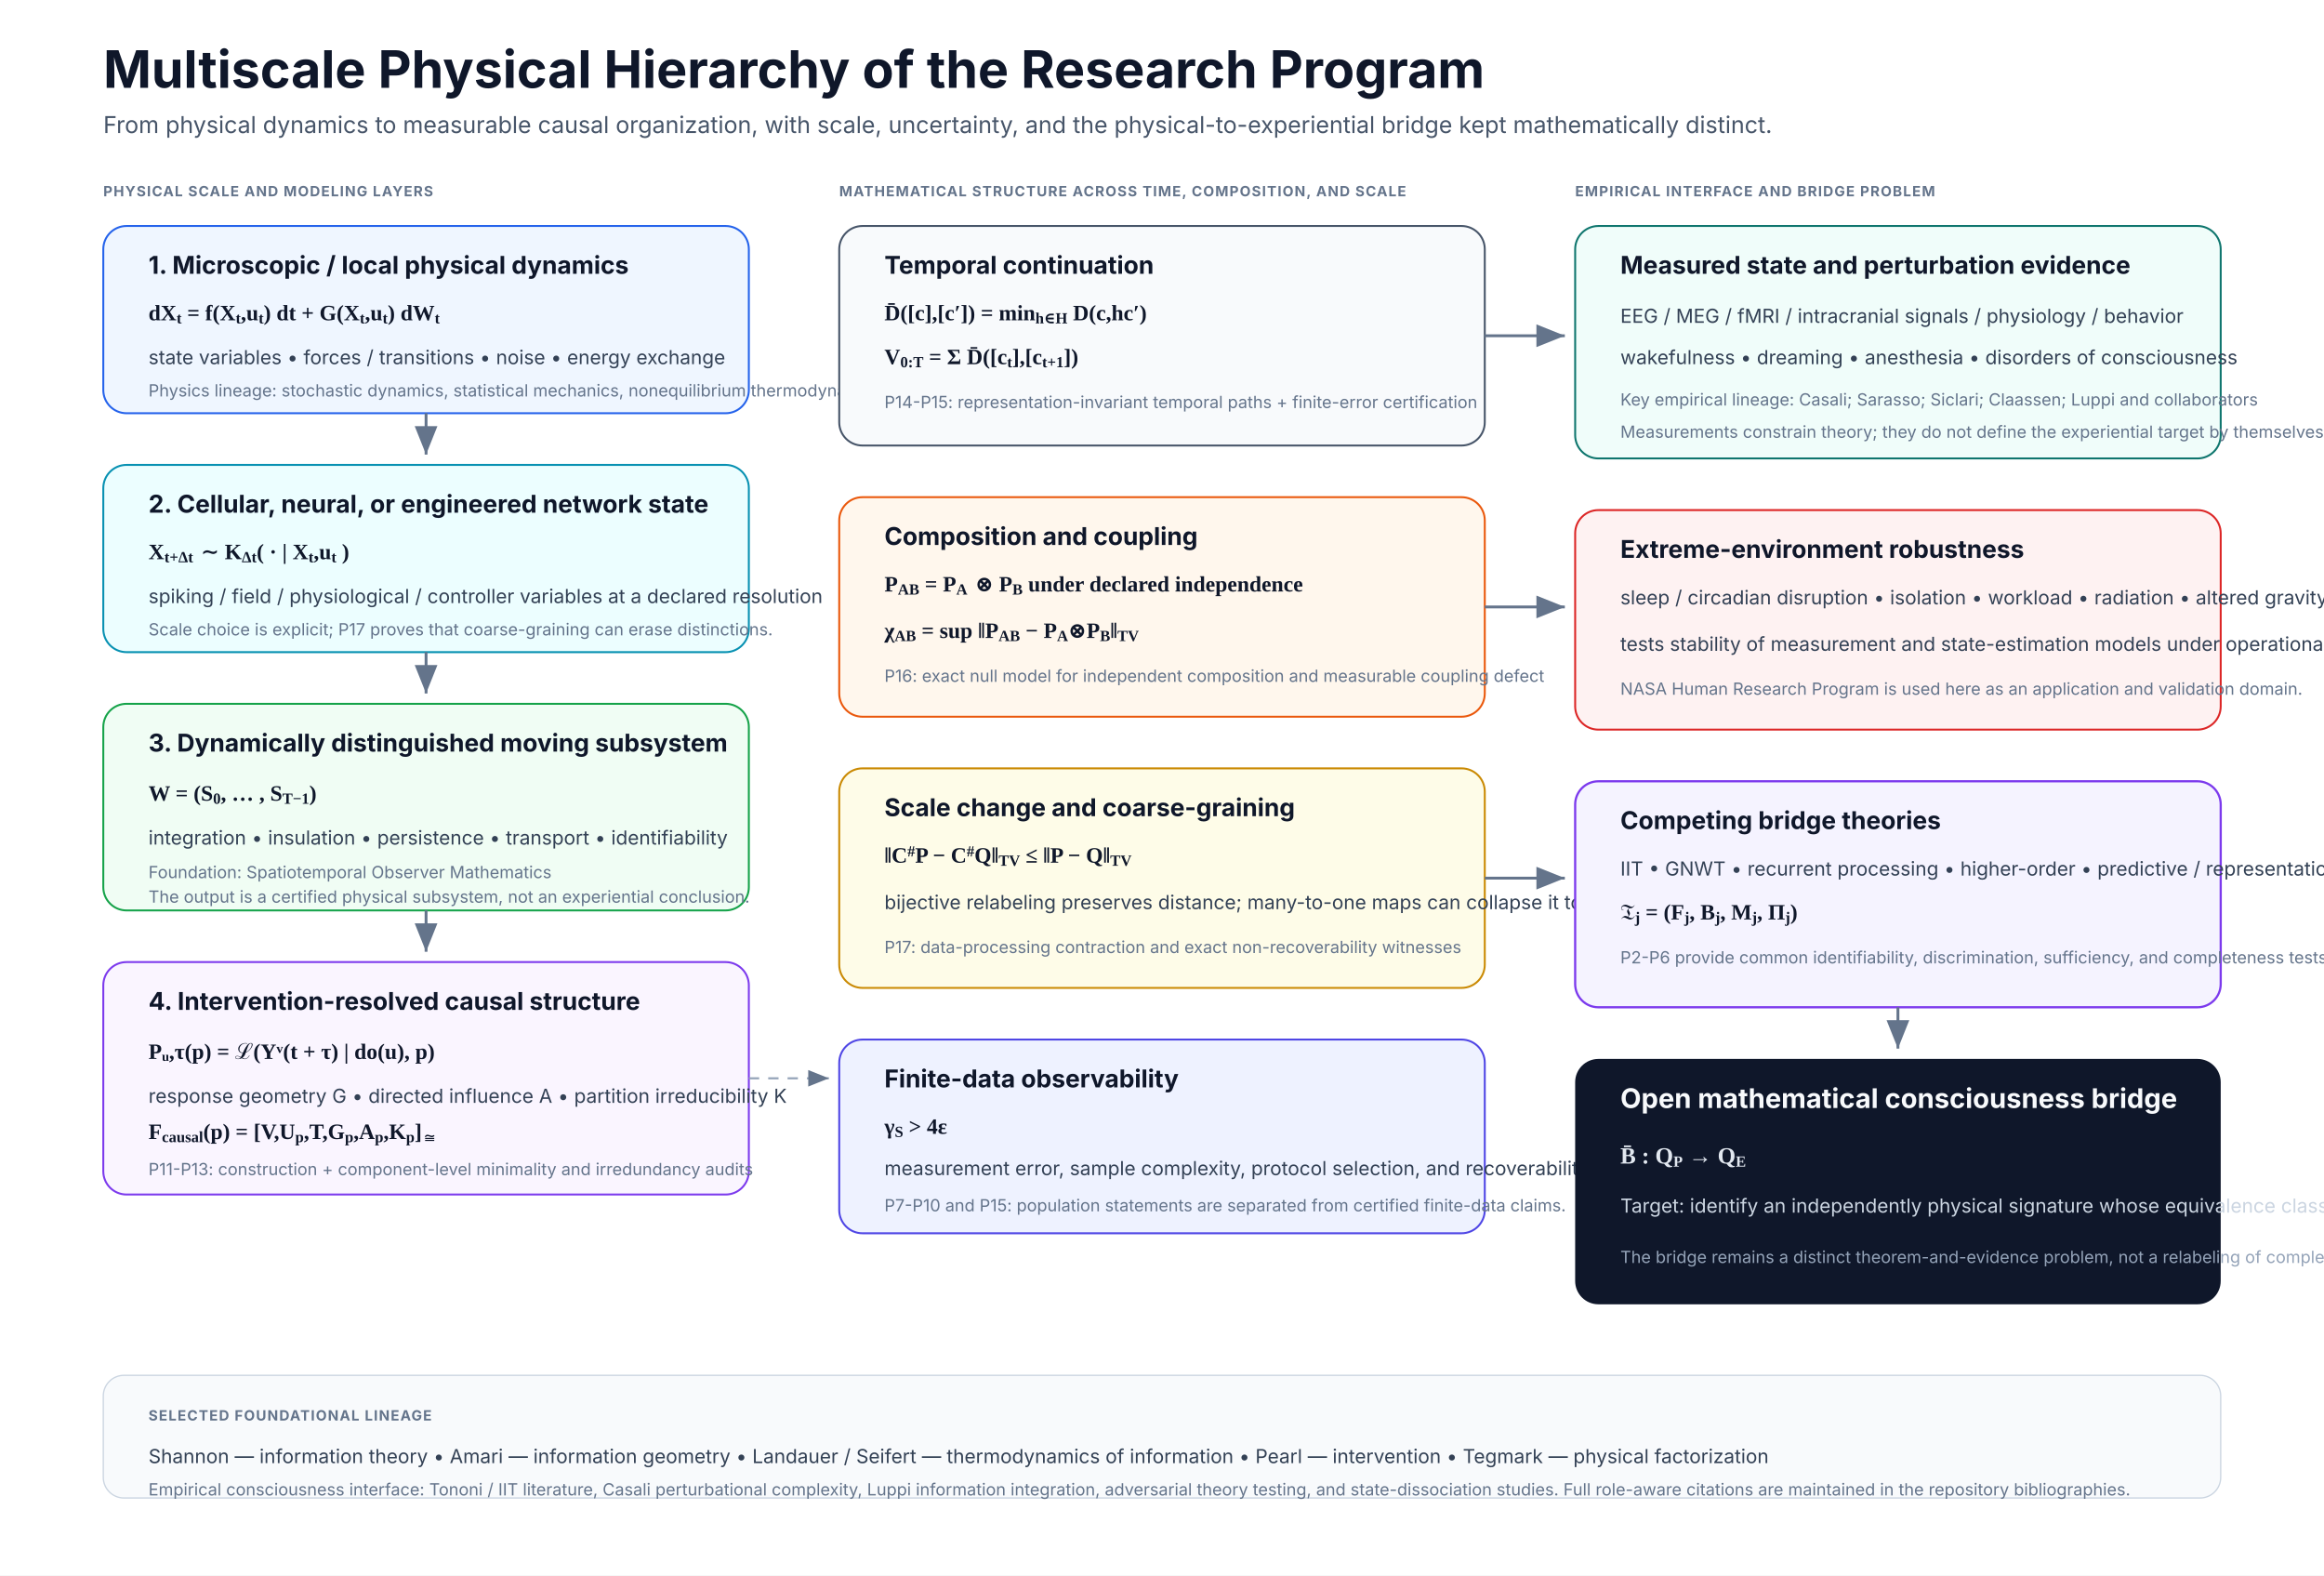
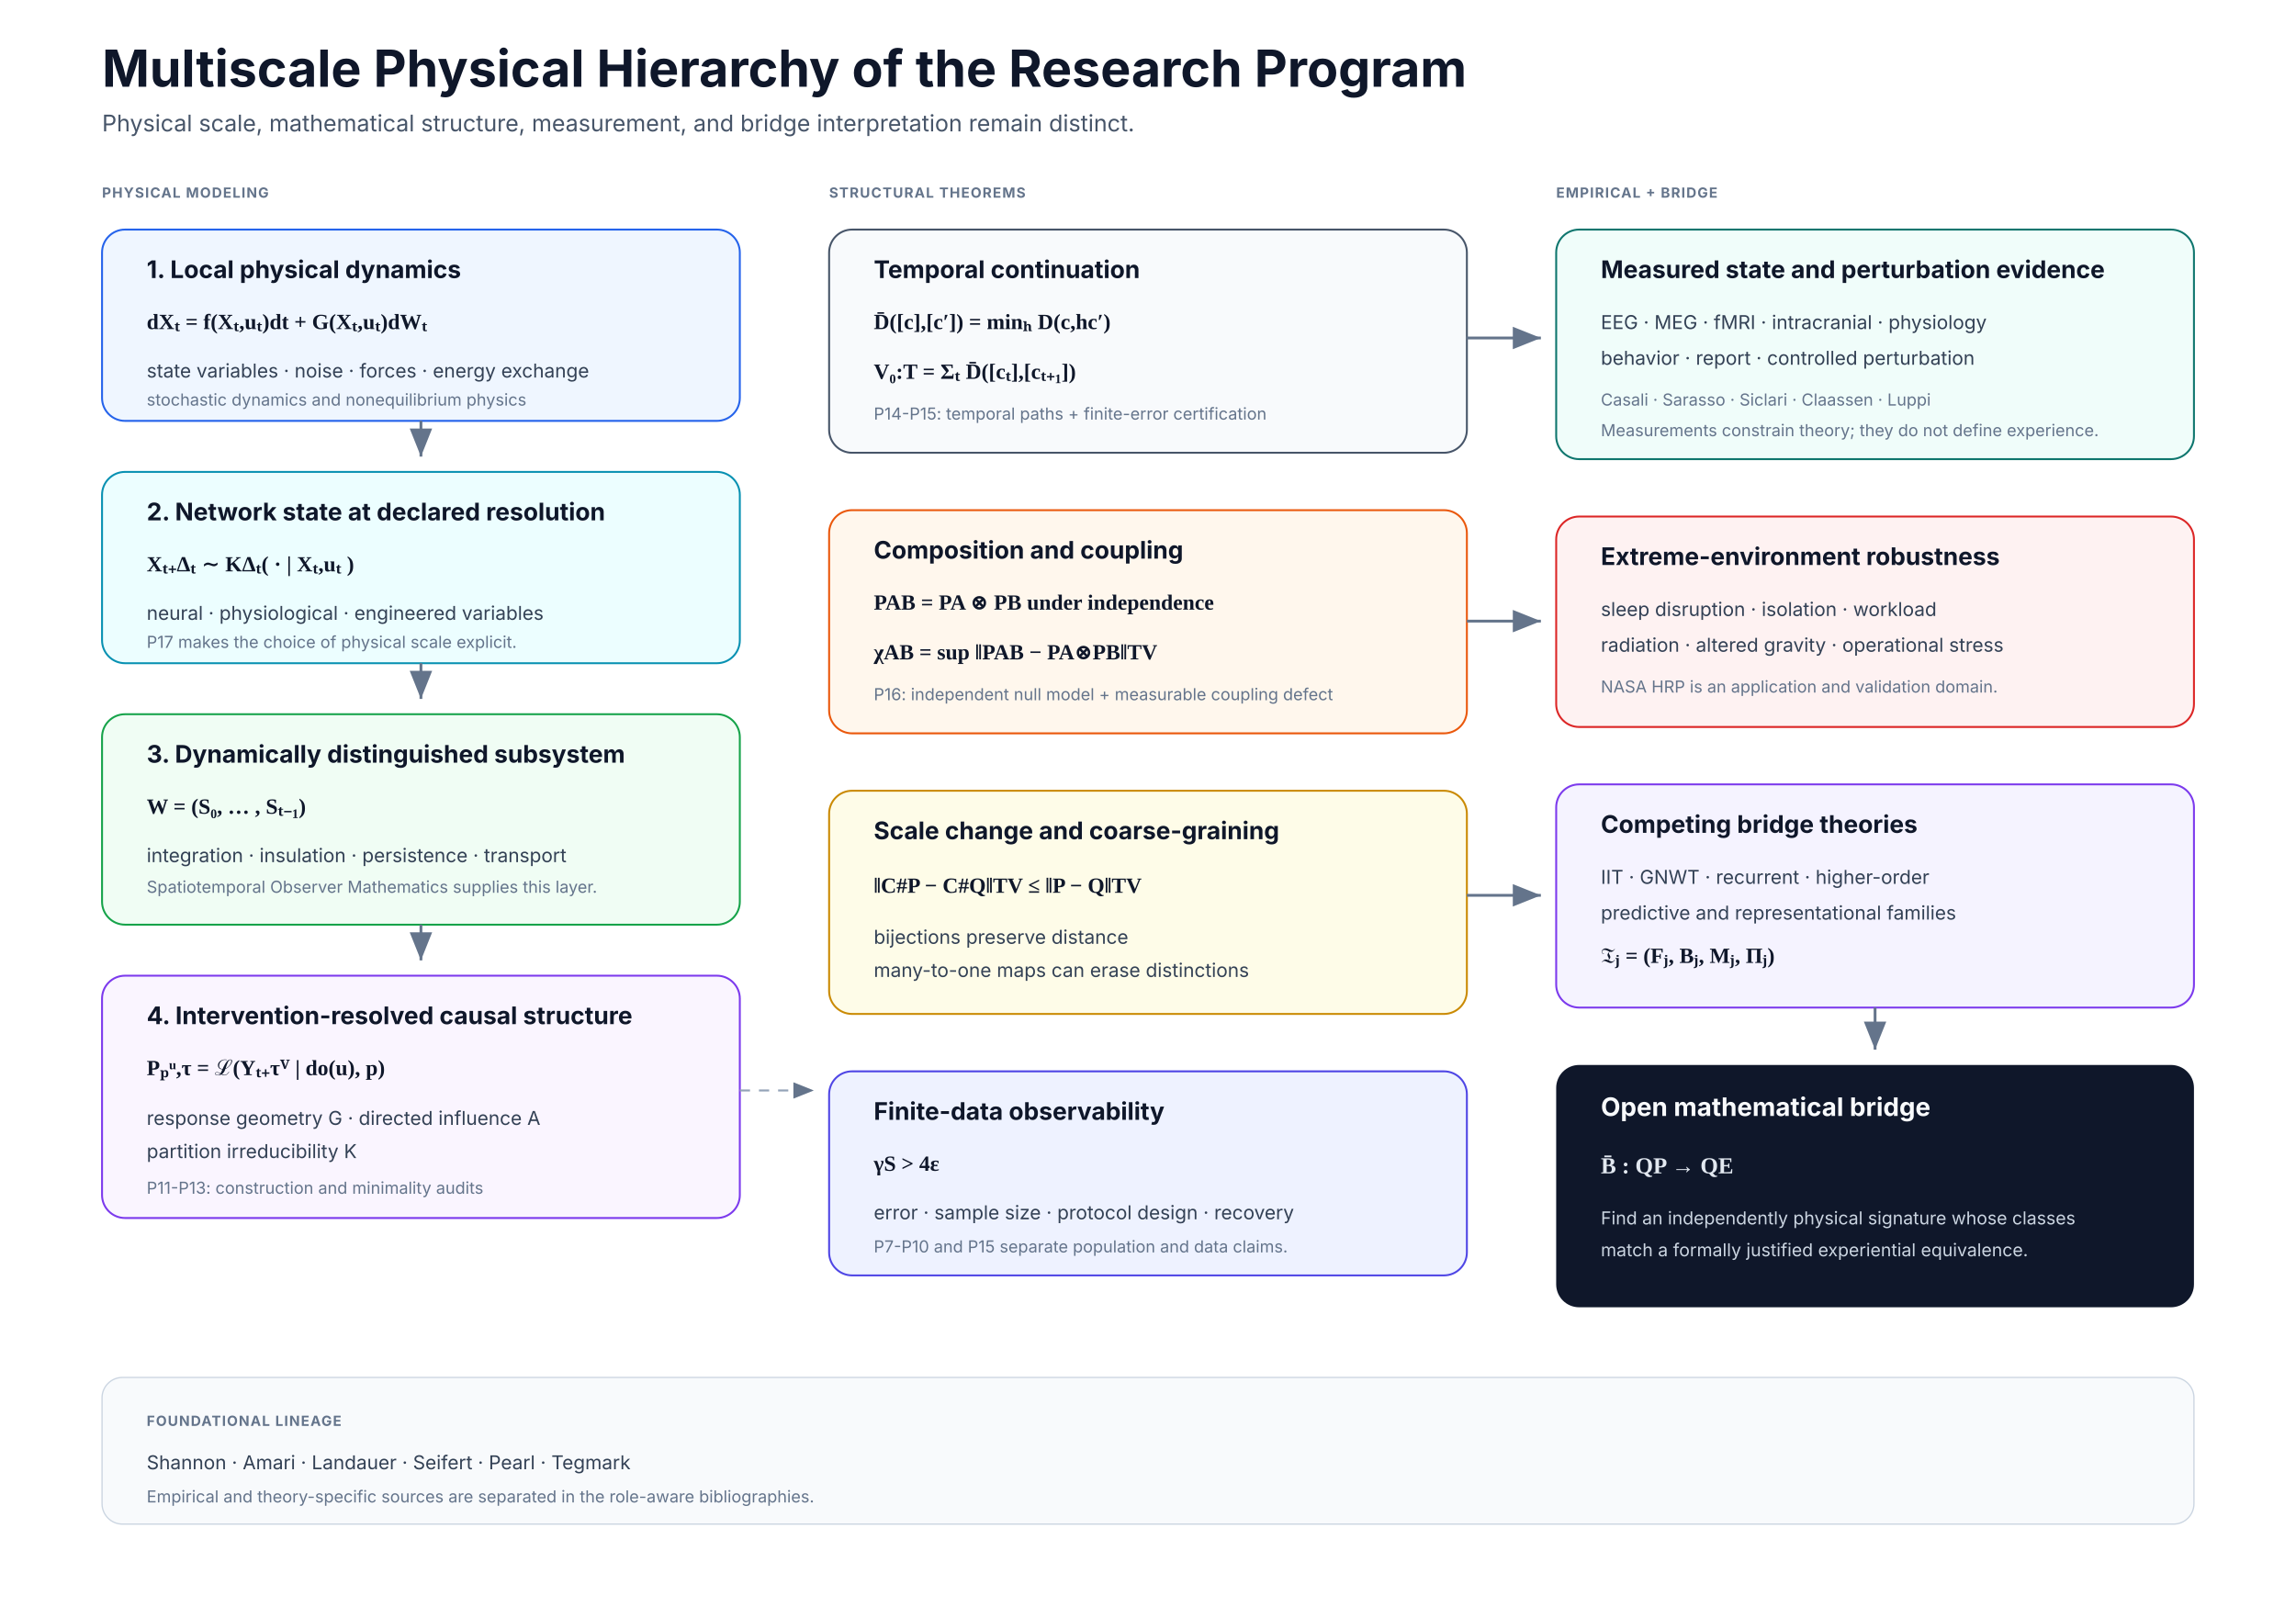
- <svg xmlns="http://www.w3.org/2000/svg" width="1800" height="1220" viewBox="0 0 1800 1220" role="img" aria-labelledby="title desc">
+ <svg xmlns="http://www.w3.org/2000/svg" width="1800" height="1260" viewBox="0 0 1800 1260" role="img" aria-labelledby="title desc">
  <defs>
    <marker id="arrow" markerWidth="12" markerHeight="12" refX="10" refY="4" orient="auto">
      <path d="M0 0 L0 8 L10 4 z" fill="#64748b" />
    </marker>
    <style>
      .title{font:700 40px Inter,Segoe UI,Arial,sans-serif;fill:#0f172a}
      .subtitle{font:400 18px Inter,Segoe UI,Arial,sans-serif;fill:#475569}
      .head{font:700 19px Inter,Segoe UI,Arial,sans-serif;fill:#0f172a}
      .body{font:400 15px Inter,Segoe UI,Arial,sans-serif;fill:#334155}
      .small{font:400 13px Inter,Segoe UI,Arial,sans-serif;fill:#64748b}
      .label{font:700 11px Inter,Segoe UI,Arial,sans-serif;letter-spacing:.8px;fill:#64748b}
      .eq{font:600 17px Georgia,'Times New Roman',serif;fill:#0f172a}
      .eqdark{font:600 18px Georgia,'Times New Roman',serif;fill:#e2e8f0}
      .arrow{stroke:#64748b;stroke-width:2.2;fill:none;marker-end:url(#arrow)}
      .dash{stroke:#94a3b8;stroke-width:1.6;fill:none;stroke-dasharray:8 7;marker-end:url(#arrow)}
    </style>
  </defs>
-   <rect width="1800" height="1220" fill="#ffffff" />
+   <rect width="1800" height="1260" fill="#ffffff" />
  <text x="80" y="68" class="title">Multiscale Physical Hierarchy of the Research Program</text>
-   <text x="80" y="103" class="subtitle">From physical dynamics to measurable causal organization, with scale, uncertainty, and the physical-to-experiential bridge kept mathematically distinct.</text>
-   <text x="80" y="152" class="label">PHYSICAL SCALE AND MODELING LAYERS</text>
+   <text x="80" y="103" class="subtitle">Physical scale, mathematical structure, measurement, and bridge interpretation remain distinct.</text>
+   <text x="80" y="155" class="label">PHYSICAL MODELING</text>
+   <text x="650" y="155" class="label">STRUCTURAL THEOREMS</text>
+   <text x="1220" y="155" class="label">EMPIRICAL + BRIDGE</text>
  <g>
-     <rect x="80" y="175" width="500" height="145" rx="18" fill="#eff6ff" stroke="#2563eb" stroke-width="1.5" />
-     <text x="115" y="212" class="head">1. Microscopic / local physical dynamics</text>
-     <text x="115" y="248" class="eq">dX<tspan baseline-shift="sub" font-size="12">t</tspan> = f(X<tspan baseline-shift="sub" font-size="12">t</tspan>,u<tspan baseline-shift="sub" font-size="12">t</tspan>) dt + G(X<tspan baseline-shift="sub" font-size="12">t</tspan>,u<tspan baseline-shift="sub" font-size="12">t</tspan>) dW<tspan baseline-shift="sub" font-size="12">t</tspan>
-     </text>
-     <text x="115" y="282" class="body">state variables • forces / transitions • noise • energy exchange</text>
-     <text x="115" y="307" class="small">Physics lineage: stochastic dynamics, statistical mechanics, nonequilibrium thermodynamics</text>
+     <rect x="80" y="180" width="500" height="150" rx="18" fill="#eff6ff" stroke="#2563eb" stroke-width="1.5" />
+     <text x="115" y="218" class="head">1. Local physical dynamics</text>
+     <text x="115" y="258" class="eq">dXₜ = f(Xₜ,uₜ)dt + G(Xₜ,uₜ)dWₜ</text>
+     <text x="115" y="296" class="body">state variables · noise · forces · energy exchange</text>
+     <text x="115" y="318" class="small">stochastic dynamics and nonequilibrium physics</text>
  </g>
  <g>
-     <rect x="80" y="360" width="500" height="145" rx="18" fill="#ecfeff" stroke="#0891b2" stroke-width="1.5" />
-     <text x="115" y="397" class="head">2. Cellular, neural, or engineered network state</text>
-     <text x="115" y="433" class="eq">X<tspan baseline-shift="sub" font-size="12">t+Δt</tspan> ∼ K<tspan baseline-shift="sub" font-size="12">Δt</tspan>( · | X<tspan baseline-shift="sub" font-size="12">t</tspan>,u<tspan baseline-shift="sub" font-size="12">t</tspan> )</text>
-     <text x="115" y="467" class="body">spiking / field / physiological / controller variables at a declared resolution</text>
-     <text x="115" y="492" class="small">Scale choice is explicit; P17 proves that coarse-graining can erase distinctions.</text>
+     <rect x="80" y="370" width="500" height="150" rx="18" fill="#ecfeff" stroke="#0891b2" stroke-width="1.5" />
+     <text x="115" y="408" class="head">2. Network state at declared resolution</text>
+     <text x="115" y="448" class="eq">Xₜ₊Δₜ ∼ KΔₜ( · | Xₜ,uₜ )</text>
+     <text x="115" y="486" class="body">neural · physiological · engineered variables</text>
+     <text x="115" y="508" class="small">P17 makes the choice of physical scale explicit.</text>
  </g>
  <g>
-     <rect x="80" y="545" width="500" height="160" rx="18" fill="#f0fdf4" stroke="#16a34a" stroke-width="1.5" />
-     <text x="115" y="582" class="head">3. Dynamically distinguished moving subsystem</text>
-     <text x="115" y="620" class="eq">W = (S<tspan baseline-shift="sub" font-size="12">0</tspan>, … , S<tspan baseline-shift="sub" font-size="12">T−1</tspan>)</text>
-     <text x="115" y="654" class="body">integration • insulation • persistence • transport • identifiability</text>
-     <text x="115" y="680" class="small">Foundation: Spatiotemporal Observer Mathematics</text>
-     <text x="115" y="699" class="small">The output is a certified physical subsystem, not an experiential conclusion.</text>
+     <rect x="80" y="560" width="500" height="165" rx="18" fill="#f0fdf4" stroke="#16a34a" stroke-width="1.5" />
+     <text x="115" y="598" class="head">3. Dynamically distinguished subsystem</text>
+     <text x="115" y="638" class="eq">W = (S₀, … , Sₜ₋₁)</text>
+     <text x="115" y="676" class="body">integration · insulation · persistence · transport</text>
+     <text x="115" y="700" class="small">Spatiotemporal Observer Mathematics supplies this layer.</text>
  </g>
  <g>
-     <rect x="80" y="745" width="500" height="180" rx="18" fill="#faf5ff" stroke="#7c3aed" stroke-width="1.5" />
-     <text x="115" y="782" class="head">4. Intervention-resolved causal structure</text>
-     <text x="115" y="820" class="eq">Pᵤ,τ(p) = ℒ(Yᵛ(t + τ) | do(u), p)</text>
-     <text x="115" y="854" class="body">response geometry G • directed influence A • partition irreducibility K</text>
-     <text x="115" y="882" class="eq">F<tspan baseline-shift="sub" font-size="12">causal</tspan>(p) = [V,U<tspan baseline-shift="sub" font-size="12">p</tspan>,T,G<tspan baseline-shift="sub" font-size="12">p</tspan>,A<tspan baseline-shift="sub" font-size="12">p</tspan>,K<tspan baseline-shift="sub" font-size="12">p</tspan>]<tspan baseline-shift="sub" font-size="12">≅</tspan>
-     </text>
-     <text x="115" y="910" class="small">P11-P13: construction + component-level minimality and irredundancy audits</text>
+     <rect x="80" y="765" width="500" height="190" rx="18" fill="#faf5ff" stroke="#7c3aed" stroke-width="1.5" />
+     <text x="115" y="803" class="head">4. Intervention-resolved causal structure</text>
+     <text x="115" y="843" class="eq">Pₚᵘ,τ = ℒ(Yₜ₊τⱽ | do(u), p)</text>
+     <text x="115" y="882" class="body">response geometry G · directed influence A</text>
+     <text x="115" y="908" class="body">partition irreducibility K</text>
+     <text x="115" y="936" class="small">P11-P13: construction and minimality audits</text>
  </g>
-   <path class="arrow" d="M330 320 V352" />
-   <path class="arrow" d="M330 505 V537" />
-   <path class="arrow" d="M330 705 V737" />
-   <text x="650" y="152" class="label">MATHEMATICAL STRUCTURE ACROSS TIME, COMPOSITION, AND SCALE</text>
+   <path class="arrow" d="M330 330 V358" />
+   <path class="arrow" d="M330 520 V548" />
+   <path class="arrow" d="M330 725 V753" />
  <g>
-     <rect x="650" y="175" width="500" height="170" rx="18" fill="#f8fafc" stroke="#475569" stroke-width="1.5" />
-     <text x="685" y="212" class="head">Temporal continuation</text>
-     <text x="685" y="248" class="eq">D̄([c],[c′]) = min<tspan baseline-shift="sub" font-size="12">h∈H</tspan> D(c,hc′)</text>
-     <text x="685" y="282" class="eq">V<tspan baseline-shift="sub" font-size="12">0:T</tspan> = Σ D̄([c<tspan baseline-shift="sub" font-size="12">t</tspan>],[c<tspan baseline-shift="sub" font-size="12">t+1</tspan>])</text>
-     <text x="685" y="316" class="small">P14-P15: representation-invariant temporal paths + finite-error certification</text>
+     <rect x="650" y="180" width="500" height="175" rx="18" fill="#f8fafc" stroke="#475569" stroke-width="1.5" />
+     <text x="685" y="218" class="head">Temporal continuation</text>
+     <text x="685" y="258" class="eq">D̄([c],[c′]) = minₕ D(c,hc′)</text>
+     <text x="685" y="297" class="eq">V₀:T = Σₜ D̄([cₜ],[cₜ₊₁])</text>
+     <text x="685" y="329" class="small">P14-P15: temporal paths + finite-error certification</text>
  </g>
  <g>
-     <rect x="650" y="385" width="500" height="170" rx="18" fill="#fff7ed" stroke="#ea580c" stroke-width="1.5" />
-     <text x="685" y="422" class="head">Composition and coupling</text>
-     <text x="685" y="458" class="eq">P<tspan baseline-shift="sub" font-size="12">AB</tspan> = P<tspan baseline-shift="sub" font-size="12">A</tspan> ⊗ P<tspan baseline-shift="sub" font-size="12">B</tspan>  under declared independence</text>
-     <text x="685" y="494" class="eq">χ<tspan baseline-shift="sub" font-size="12">AB</tspan> = sup ‖P<tspan baseline-shift="sub" font-size="12">AB</tspan> − P<tspan baseline-shift="sub" font-size="12">A</tspan>⊗P<tspan baseline-shift="sub" font-size="12">B</tspan>‖<tspan baseline-shift="sub" font-size="12">TV</tspan>
-     </text>
-     <text x="685" y="528" class="small">P16: exact null model for independent composition and measurable coupling defect</text>
+     <rect x="650" y="400" width="500" height="175" rx="18" fill="#fff7ed" stroke="#ea580c" stroke-width="1.5" />
+     <text x="685" y="438" class="head">Composition and coupling</text>
+     <text x="685" y="478" class="eq">PAB = PA ⊗ PB  under independence</text>
+     <text x="685" y="517" class="eq">χAB = sup ‖PAB − PA⊗PB‖TV</text>
+     <text x="685" y="549" class="small">P16: independent null model + measurable coupling defect</text>
  </g>
  <g>
-     <rect x="650" y="595" width="500" height="170" rx="18" fill="#fefce8" stroke="#ca8a04" stroke-width="1.5" />
-     <text x="685" y="632" class="head">Scale change and coarse-graining</text>
-     <text x="685" y="668" class="eq">‖C<tspan baseline-shift="super" font-size="12">#</tspan>P − C<tspan baseline-shift="super" font-size="12">#</tspan>Q‖<tspan baseline-shift="sub" font-size="12">TV</tspan> ≤ ‖P − Q‖<tspan baseline-shift="sub" font-size="12">TV</tspan>
-     </text>
-     <text x="685" y="704" class="body">bijective relabeling preserves distance; many-to-one maps can collapse it to zero</text>
-     <text x="685" y="738" class="small">P17: data-processing contraction and exact non-recoverability witnesses</text>
+     <rect x="650" y="620" width="500" height="175" rx="18" fill="#fefce8" stroke="#ca8a04" stroke-width="1.5" />
+     <text x="685" y="658" class="head">Scale change and coarse-graining</text>
+     <text x="685" y="700" class="eq">‖C#P − C#Q‖TV ≤ ‖P − Q‖TV</text>
+     <text x="685" y="740" class="body">bijections preserve distance</text>
+     <text x="685" y="766" class="body">many-to-one maps can erase distinctions</text>
  </g>
  <g>
-     <rect x="650" y="805" width="500" height="150" rx="18" fill="#eef2ff" stroke="#4f46e5" stroke-width="1.5" />
-     <text x="685" y="842" class="head">Finite-data observability</text>
-     <text x="685" y="878" class="eq">γ<tspan baseline-shift="sub" font-size="12">S</tspan> &gt; 4ε</text>
-     <text x="685" y="910" class="body">measurement error, sample complexity, protocol selection, and recoverability</text>
-     <text x="685" y="938" class="small">P7-P10 and P15: population statements are separated from certified finite-data claims.</text>
+     <rect x="650" y="840" width="500" height="160" rx="18" fill="#eef2ff" stroke="#4f46e5" stroke-width="1.5" />
+     <text x="685" y="878" class="head">Finite-data observability</text>
+     <text x="685" y="918" class="eq">γS &gt; 4ε</text>
+     <text x="685" y="956" class="body">error · sample size · protocol design · recovery</text>
+     <text x="685" y="982" class="small">P7-P10 and P15 separate population and data claims.</text>
  </g>
-   <path class="dash" d="M580 835 H642" />
-   <text x="1220" y="152" class="label">EMPIRICAL INTERFACE AND BRIDGE PROBLEM</text>
+   <path class="dash" d="M580 855 H638" />
  <g>
-     <rect x="1220" y="175" width="500" height="180" rx="18" fill="#f0fdfa" stroke="#0f766e" stroke-width="1.5" />
-     <text x="1255" y="212" class="head">Measured state and perturbation evidence</text>
-     <text x="1255" y="250" class="body">EEG / MEG / fMRI / intracranial signals / physiology / behavior</text>
-     <text x="1255" y="282" class="body">wakefulness • dreaming • anesthesia • disorders of consciousness</text>
-     <text x="1255" y="314" class="small">Key empirical lineage: Casali; Sarasso; Siclari; Claassen; Luppi and collaborators</text>
-     <text x="1255" y="339" class="small">Measurements constrain theory; they do not define the experiential target by themselves.</text>
+     <rect x="1220" y="180" width="500" height="180" rx="18" fill="#f0fdfa" stroke="#0f766e" stroke-width="1.5" />
+     <text x="1255" y="218" class="head">Measured state and perturbation evidence</text>
+     <text x="1255" y="258" class="body">EEG · MEG · fMRI · intracranial · physiology</text>
+     <text x="1255" y="286" class="body">behavior · report · controlled perturbation</text>
+     <text x="1255" y="318" class="small">Casali · Sarasso · Siclari · Claassen · Luppi</text>
+     <text x="1255" y="342" class="small">Measurements constrain theory; they do not define experience.</text>
  </g>
  <g>
-     <rect x="1220" y="395" width="500" height="170" rx="18" fill="#fef2f2" stroke="#dc2626" stroke-width="1.5" />
-     <text x="1255" y="432" class="head">Extreme-environment robustness</text>
-     <text x="1255" y="468" class="body">sleep / circadian disruption • isolation • workload • radiation • altered gravity</text>
-     <text x="1255" y="504" class="body">tests stability of measurement and state-estimation models under operational stress</text>
-     <text x="1255" y="538" class="small">NASA Human Research Program is used here as an application and validation domain.</text>
+     <rect x="1220" y="405" width="500" height="165" rx="18" fill="#fef2f2" stroke="#dc2626" stroke-width="1.5" />
+     <text x="1255" y="443" class="head">Extreme-environment robustness</text>
+     <text x="1255" y="483" class="body">sleep disruption · isolation · workload</text>
+     <text x="1255" y="511" class="body">radiation · altered gravity · operational stress</text>
+     <text x="1255" y="543" class="small">NASA HRP is an application and validation domain.</text>
  </g>
  <g>
-     <rect x="1220" y="605" width="500" height="175" rx="18" fill="#f5f3ff" stroke="#7c3aed" stroke-width="1.7" />
-     <text x="1255" y="642" class="head">Competing bridge theories</text>
-     <text x="1255" y="678" class="body">IIT • GNWT • recurrent processing • higher-order • predictive / representational families</text>
-     <text x="1255" y="712" class="eq">𝔗<tspan baseline-shift="sub" font-size="12">j</tspan> = (F<tspan baseline-shift="sub" font-size="12">j</tspan>, B<tspan baseline-shift="sub" font-size="12">j</tspan>, M<tspan baseline-shift="sub" font-size="12">j</tspan>, Π<tspan baseline-shift="sub" font-size="12">j</tspan>)</text>
-     <text x="1255" y="746" class="small">P2-P6 provide common identifiability, discrimination, sufficiency, and completeness tests.</text>
+     <rect x="1220" y="615" width="500" height="175" rx="18" fill="#f5f3ff" stroke="#7c3aed" stroke-width="1.5" />
+     <text x="1255" y="653" class="head">Competing bridge theories</text>
+     <text x="1255" y="693" class="body">IIT · GNWT · recurrent · higher-order</text>
+     <text x="1255" y="721" class="body">predictive and representational families</text>
+     <text x="1255" y="755" class="eq">𝔗ⱼ = (Fⱼ, Bⱼ, Mⱼ, Πⱼ)</text>
  </g>
  <g>
-     <rect x="1220" y="820" width="500" height="190" rx="18" fill="#0f172a" />
-     <text x="1255" y="858" style="font:700 21px Inter,Segoe UI,Arial,sans-serif;fill:#f8fafc">Open mathematical consciousness bridge</text>
-     <text x="1255" y="901" class="eqdark">B̄ : Q<tspan baseline-shift="sub" font-size="12">P</tspan> → Q<tspan baseline-shift="sub" font-size="12">E</tspan>
-     </text>
-     <text x="1255" y="939" style="font:400 15px Inter,Segoe UI,Arial,sans-serif;fill:#cbd5e1">Target: identify an independently physical signature whose equivalence classes match a formally justified experiential equivalence.</text>
-     <text x="1255" y="978" style="font:400 13px Inter,Segoe UI,Arial,sans-serif;fill:#94a3b8">The bridge remains a distinct theorem-and-evidence problem, not a relabeling of complexity, integration, recurrence, or causal structure.</text>
+     <rect x="1220" y="835" width="500" height="190" rx="18" fill="#0f172a" />
+     <text x="1255" y="875" style="font:700 20px Inter,Segoe UI,Arial,sans-serif;fill:#f8fafc">Open mathematical bridge</text>
+     <text x="1255" y="920" class="eqdark">B̄ : QP → QE</text>
+     <text x="1255" y="960" style="font:400 14px Inter,Segoe UI,Arial,sans-serif;fill:#cbd5e1">Find an independently physical signature whose classes</text>
+     <text x="1255" y="985" style="font:400 14px Inter,Segoe UI,Arial,sans-serif;fill:#cbd5e1">match a formally justified experiential equivalence.</text>
  </g>
-   <path class="arrow" d="M1150 260 H1212" />
-   <path class="arrow" d="M1150 470 H1212" />
-   <path class="arrow" d="M1150 680 H1212" />
-   <path class="arrow" d="M1470 780 V812" />
-   <rect x="80" y="1065" width="1640" height="95" rx="16" fill="#f8fafc" stroke="#cbd5e1" />
-   <text x="115" y="1100" class="label">SELECTED FOUNDATIONAL LINEAGE</text>
-   <text x="115" y="1133" class="body">Shannon — information theory   •   Amari — information geometry   •   Landauer / Seifert — thermodynamics of information   •   Pearl — intervention   •   Tegmark — physical factorization</text>
-   <text x="115" y="1158" class="small">Empirical consciousness interface: Tononi / IIT literature, Casali perturbational complexity, Luppi information integration, adversarial theory testing, and state-dissociation studies. Full role-aware citations are maintained in the repository bibliographies.</text>
+   <path class="arrow" d="M1150 265 H1208" />
+   <path class="arrow" d="M1150 487 H1208" />
+   <path class="arrow" d="M1150 702 H1208" />
+   <path class="arrow" d="M1470 790 V823" />
+   <rect x="80" y="1080" width="1640" height="115" rx="16" fill="#f8fafc" stroke="#cbd5e1" />
+   <text x="115" y="1118" class="label">FOUNDATIONAL LINEAGE</text>
+   <text x="115" y="1152" class="body">Shannon · Amari · Landauer · Seifert · Pearl · Tegmark</text>
+   <text x="115" y="1178" class="small">Empirical and theory-specific sources are separated in the role-aware bibliographies.</text>
</svg>
